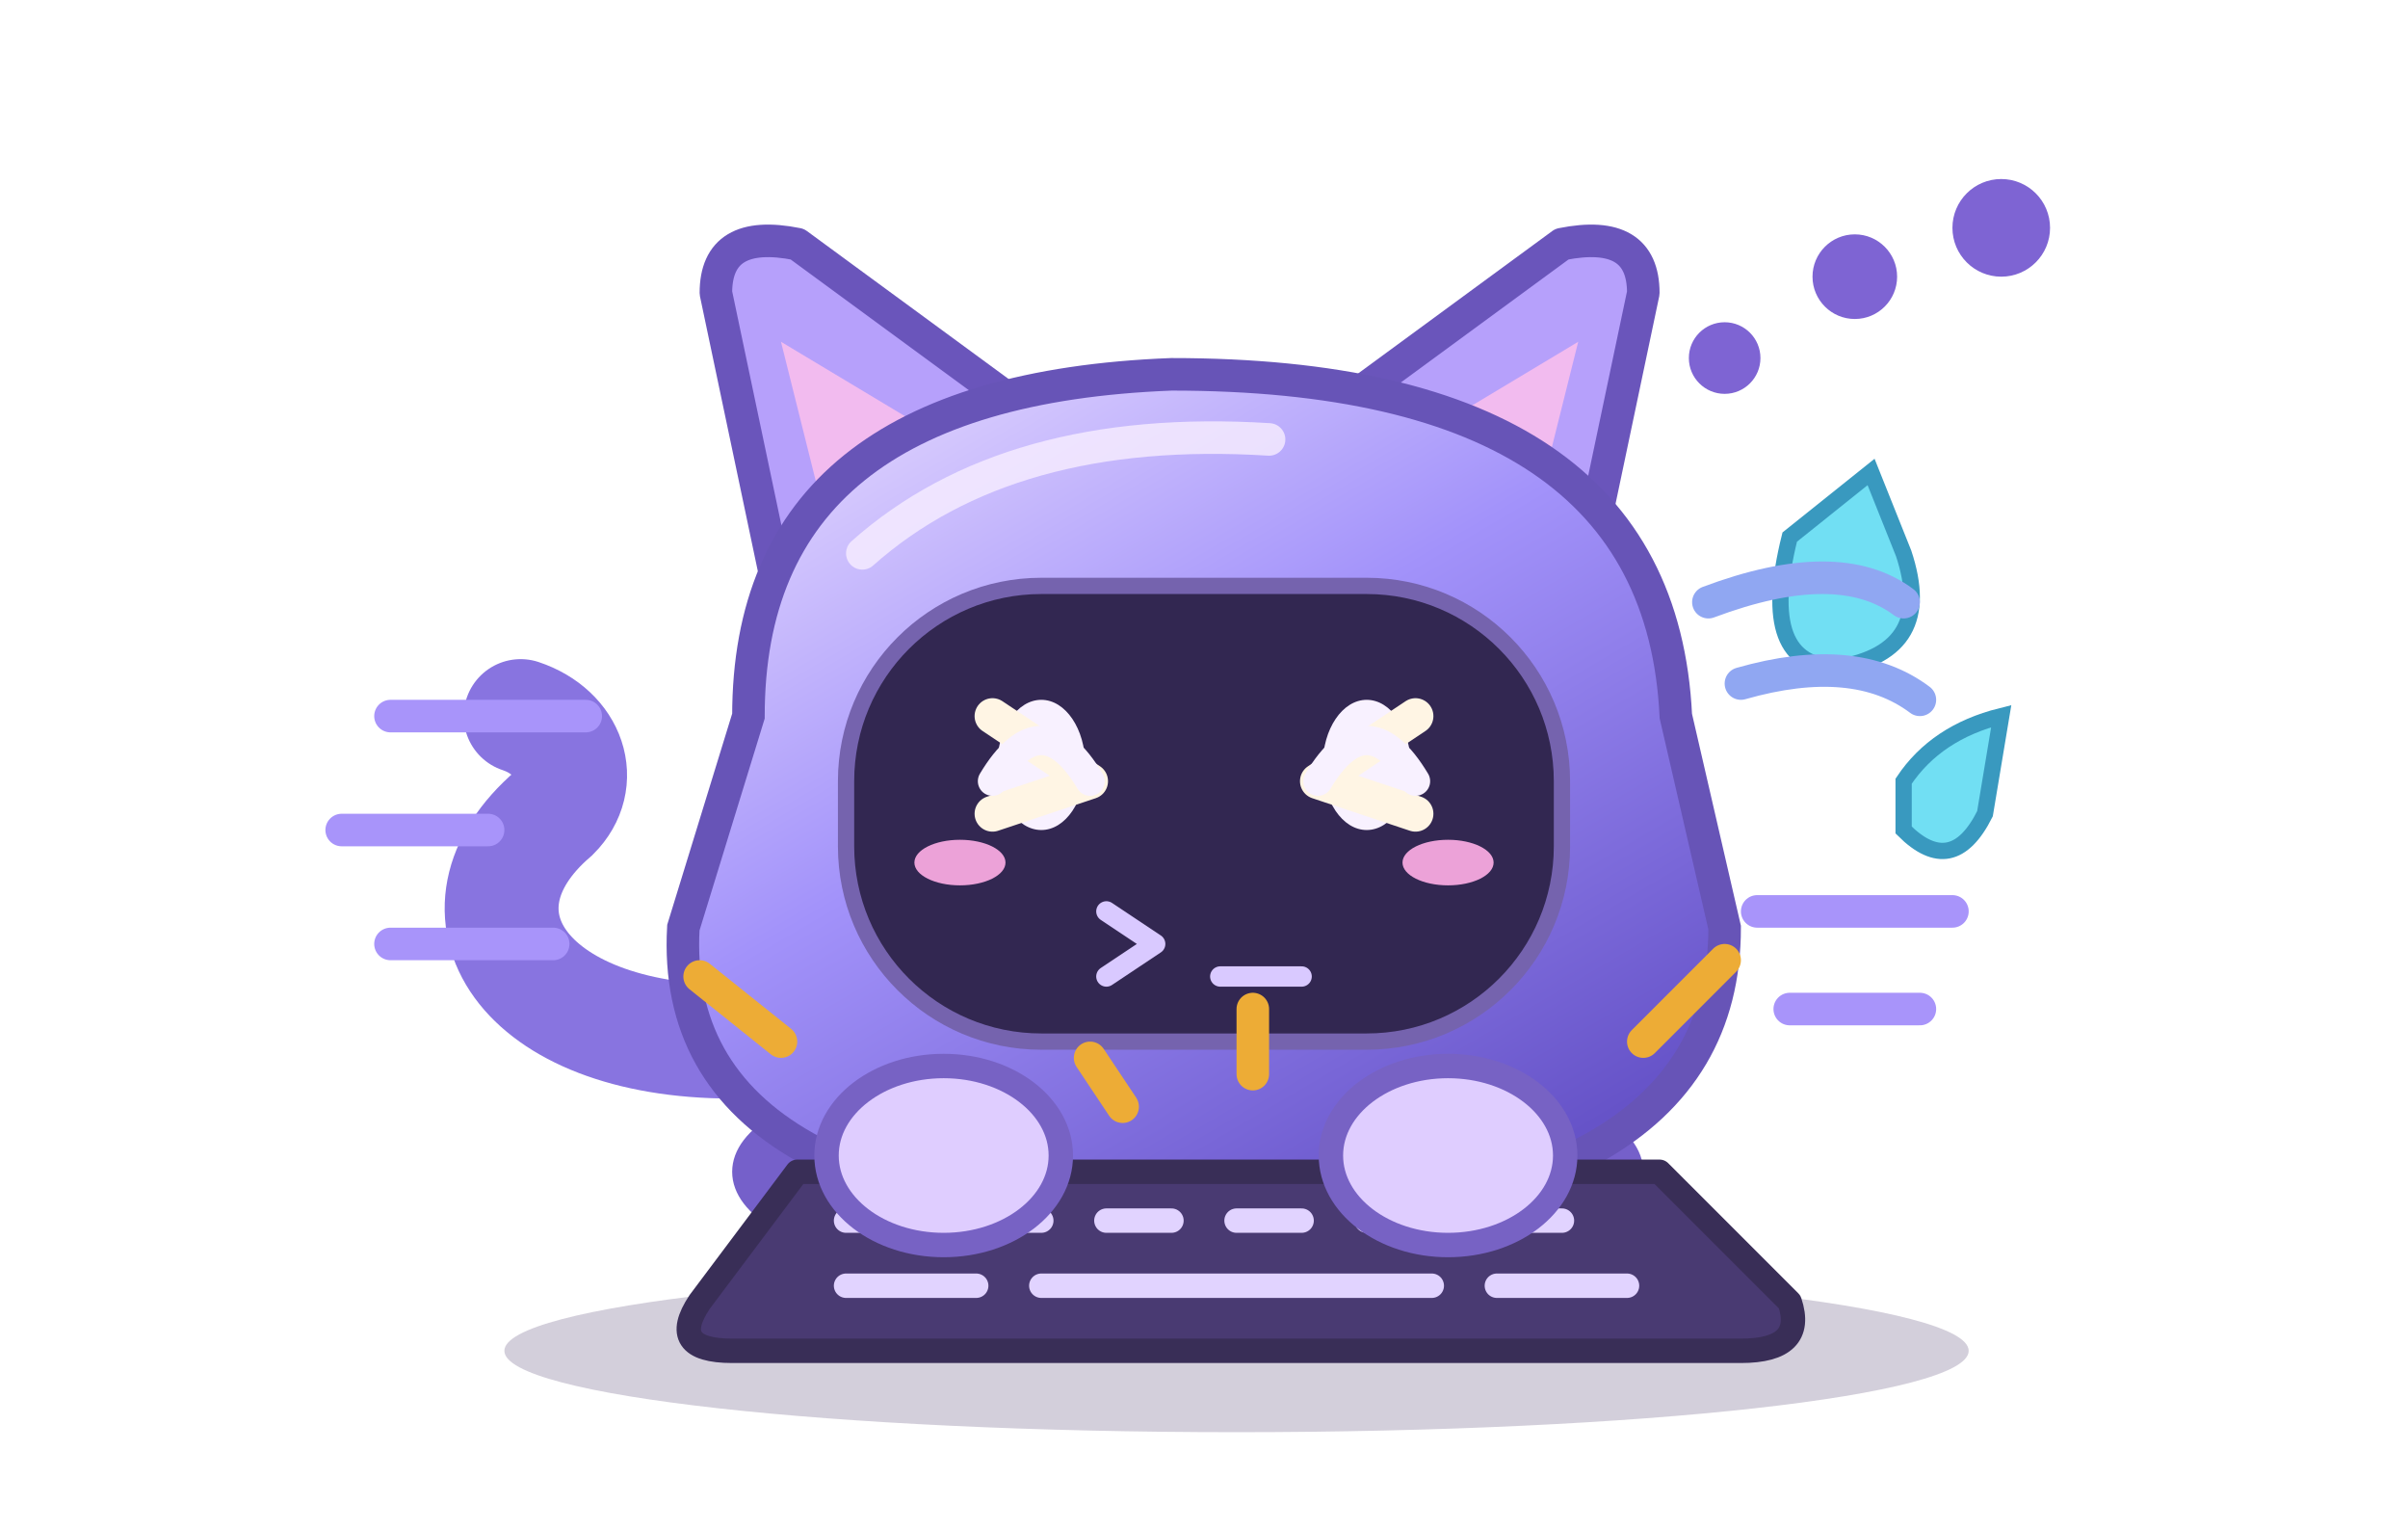
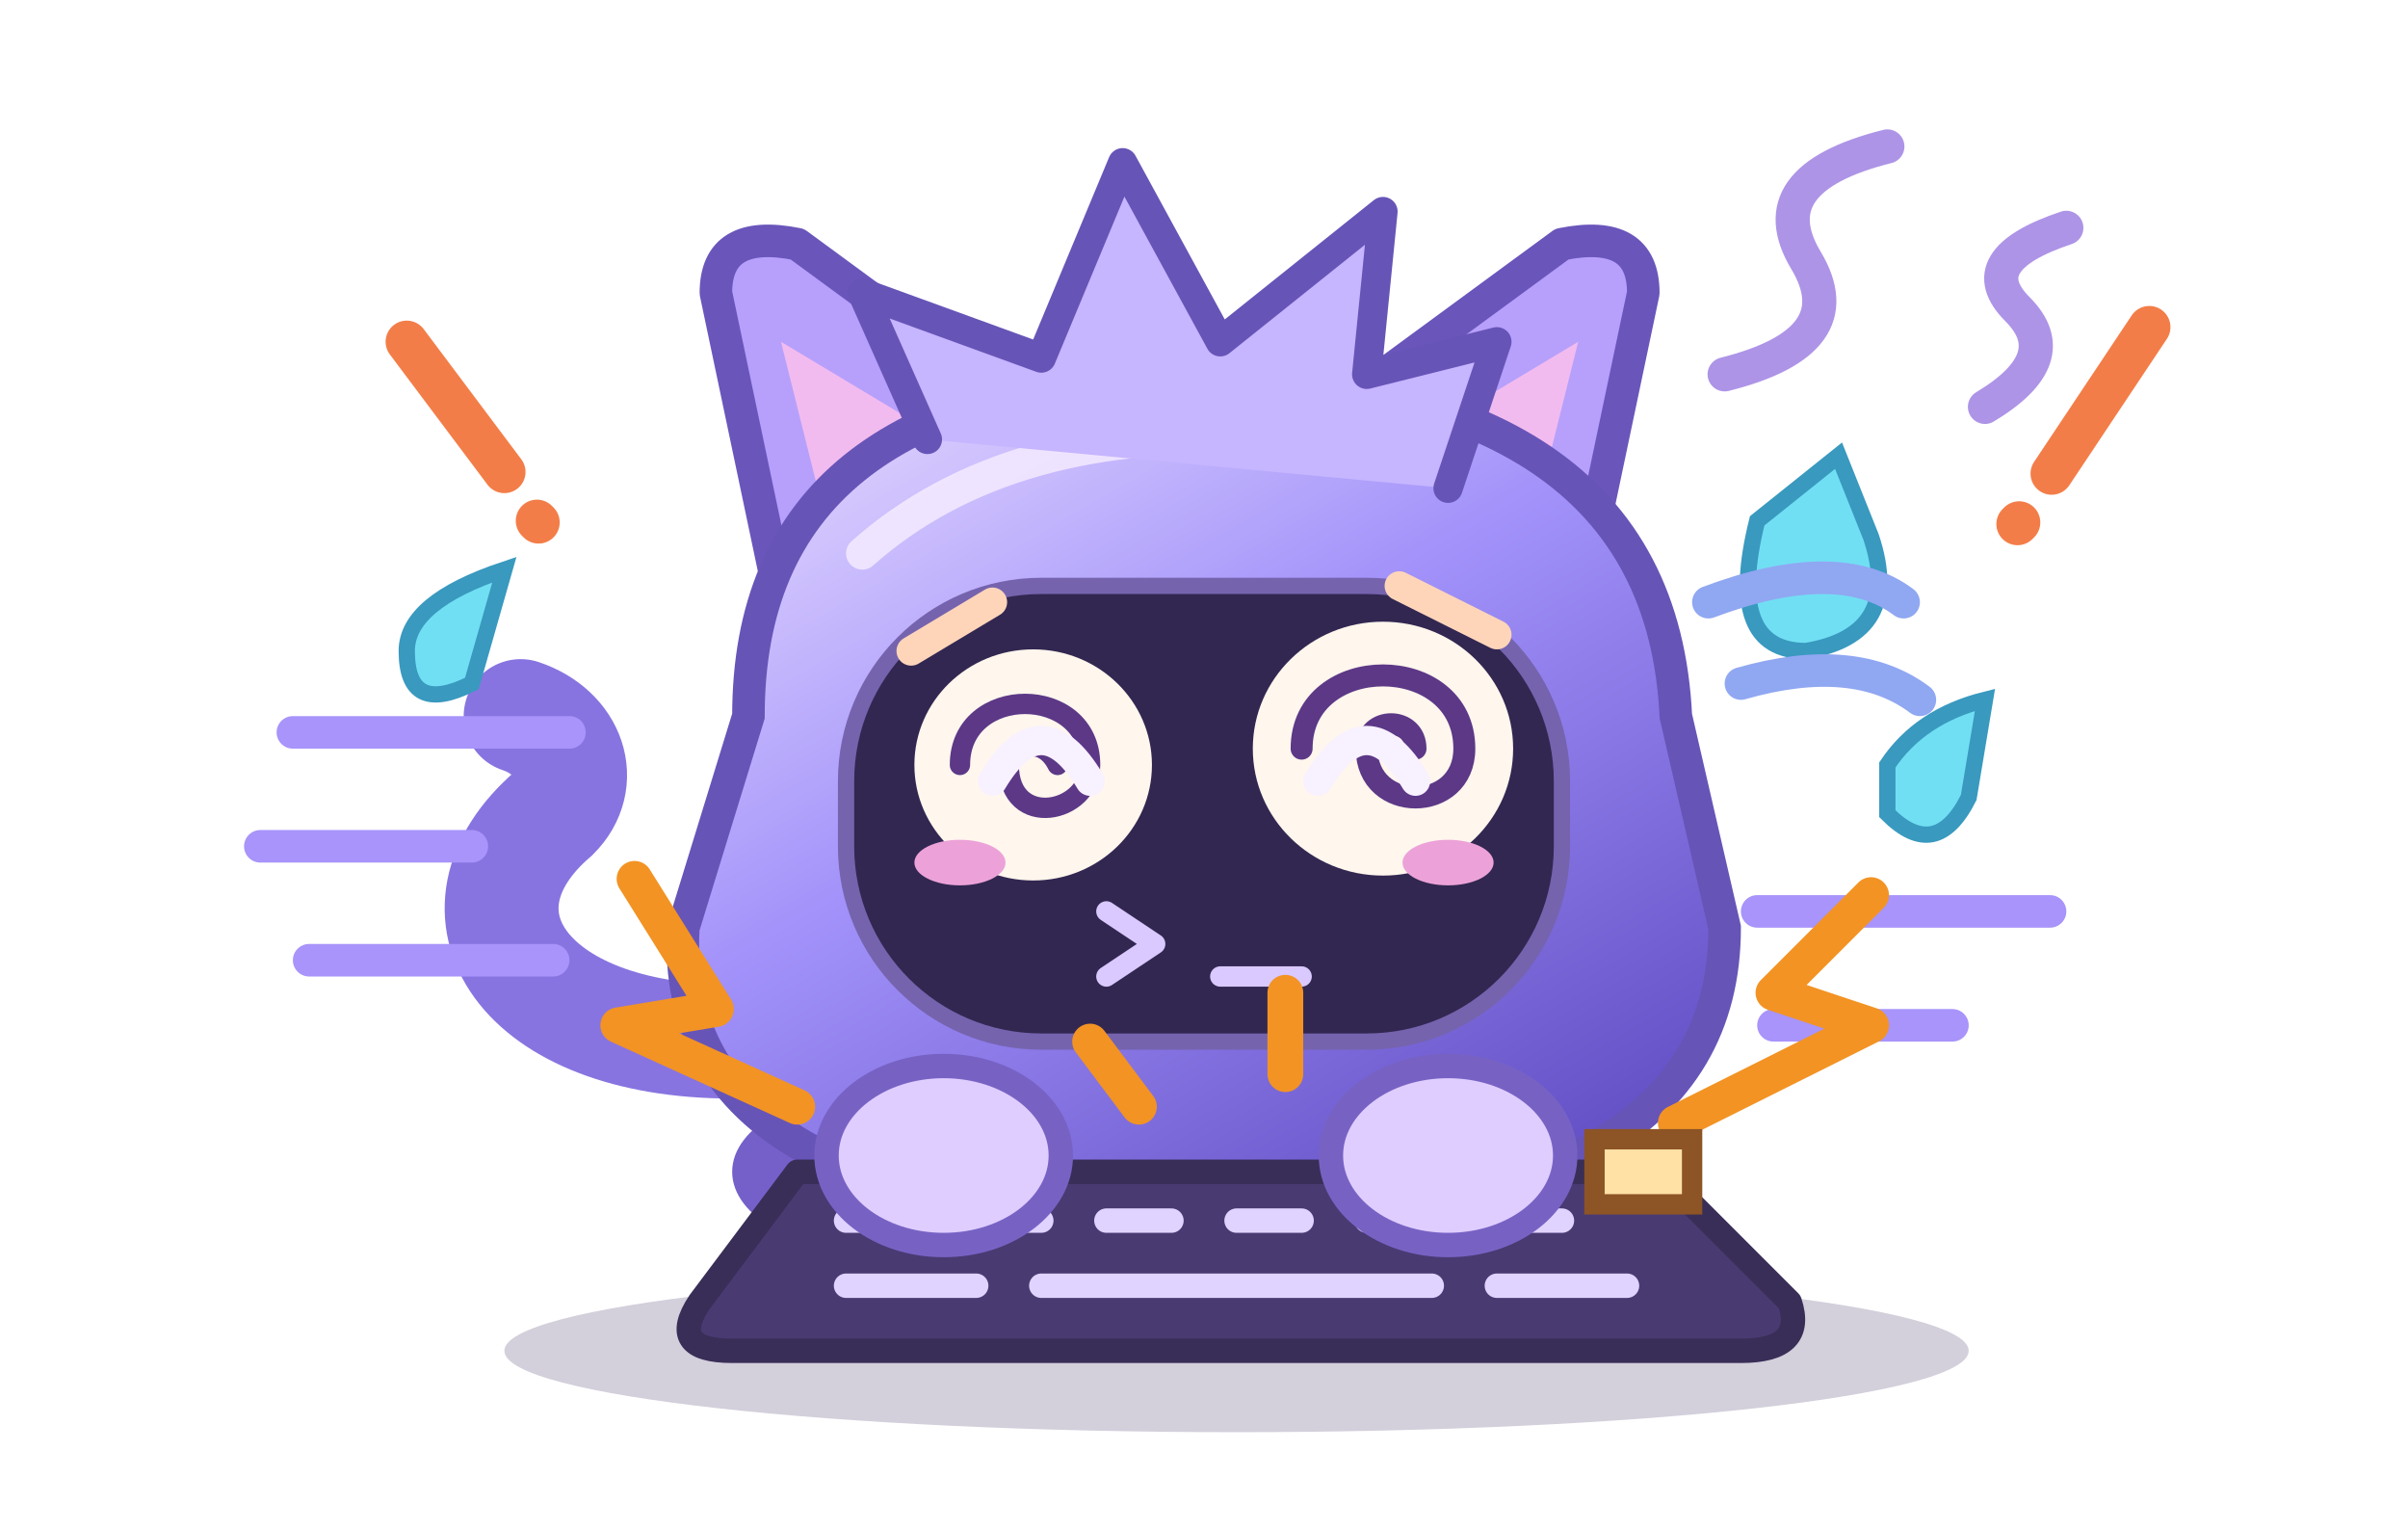
<svg xmlns="http://www.w3.org/2000/svg" viewBox="0 0 148 94">
  <defs>
    <linearGradient id="workshop-shell" x2=".72" y2="1" gradientUnits="objectBoundingBox">
      <stop stop-color="#ede2ff" />
      <stop offset=".48" stop-color="#a292fa" />
      <stop offset="1" stop-color="#6653c8" />
    </linearGradient>
  </defs>
  <ellipse cx="76" cy="83" rx="45" ry="5" fill="#493768" opacity=".24" />
  <path class="tail" d="M45 64c-13 0-18-8-11-14 2-2 1-5-2-6" fill="none" stroke="#8874e0" stroke-width="7" stroke-linecap="round" />
  <g class="pet-body">
    <ellipse cx="54" cy="72" rx="9" ry="5" fill="#7560ca" />
    <ellipse cx="92" cy="72" rx="9" ry="5" fill="#7560ca" />
    <path d="M48 37 44 18q0-4 5-3l15 11m33 11 4-19q0-4-5-3L81 26" fill="#b6a0fb" stroke="#6a55bb" stroke-width="2" stroke-linejoin="round" />
    <path d="m48 21 3 12 7-6zm49 0-3 12-7-6z" fill="#f2bbef" />
    <path d="M46 44q0-20 26-21 30 0 31 21l3 13q0 18-32 18-33 0-32-18z" fill="url(#workshop-shell)" stroke="#6754b7" stroke-width="2" />
    <path d="M53 34q9-8 25-7" fill="none" stroke="#f7edff" stroke-width="2" stroke-linecap="round" opacity=".8" />
    <rect x="52" y="36" width="44" height="28" rx="12" fill="#322751" stroke="#7563ae" />
    <path d="m68 56 3 2-3 2m7 0h5" fill="none" stroke="#d9c9ff" stroke-width="1.25" stroke-linecap="round" stroke-linejoin="round" />
-     <g class="normal-face" fill="#f8f1ff">
-       <ellipse cx="64" cy="47" rx="2.7" ry="4" />
-       <ellipse cx="84" cy="47" rx="2.7" ry="4" />
-     </g>
-     <g class="effort" stroke="#fff5e4" stroke-width="2.2" stroke-linecap="round" stroke-linejoin="round" fill="none">
-       <path d="m61 44 6 4-6 2m26-6-6 4 6 2" />
+     <g class="effort">
+       <path class="wild-hair" d="m57 27-4-9 11 4 5-12 6 11 10-8-1 10 8-2-3 9" fill="#c6b5ff" stroke="#6754b7" stroke-width="1.8" stroke-linecap="round" stroke-linejoin="round" />
+       <ellipse cx="63.5" cy="47" rx="7.3" ry="7.1" fill="#fff6ed" />
+       <ellipse cx="85" cy="46" rx="8" ry="7.8" fill="#fff6ed" />
+       <path class="spiral-eye" d="M59 47c0-5 8-5 8 0 0 3-5 4-5 0 0-1 2-2 3 0" fill="none" stroke="#5c3887" stroke-width="1.25" stroke-linecap="round" />
+       <path class="spiral-eye other" d="M80 46c0-6 10-6 10 0 0 4-6 4-6 0 0-2 3-2 3 0" fill="none" stroke="#5c3887" stroke-width="1.35" stroke-linecap="round" />
+       <path d="m56 40 5-3m25-1 6 3" fill="none" stroke="#ffd5ba" stroke-width="1.8" stroke-linecap="round" />
    </g>
    <g class="rest-face" stroke="#f8f1ff" stroke-width="1.8" stroke-linecap="round" fill="none">
      <path d="M61 48q3-5 6 0m14 0q3-5 6 0" />
    </g>
    <ellipse cx="59" cy="53" rx="2.8" ry="1.4" fill="#eca2d8" />
    <ellipse cx="89" cy="53" rx="2.8" ry="1.4" fill="#eca2d8" />
  </g>
  <g class="keyboard">
    <path d="M49 72h53l8 8q1 3-3 3H45q-4 0-2-3z" fill="#493a72" stroke="#392e57" stroke-width="1.5" stroke-linejoin="round" />
    <path d="M52 75h4m4 0h4m4 0h4m4 0h4m4 0h4m4 0h4m-44 4h8m4 0h24m4 0h8" fill="none" stroke="#e1d3ff" stroke-width="1.5" stroke-linecap="round" />
  </g>
  <ellipse class="paw left" cx="58" cy="71" rx="7.2" ry="5.5" fill="#dfcdff" stroke="#7762c4" stroke-width="1.5" />
  <ellipse class="paw right" cx="89" cy="71" rx="7.2" ry="5.5" fill="#dfcdff" stroke="#7762c4" stroke-width="1.5" />
  <g class="effort">
-     <path class="sweat" d="M110 33q-2 8 3 8 6-1 4-7l-2-5zm7 15q2-3 6-4l-1 6q-2 4-5 1z" fill="#71dff3" stroke="#3999bf" stroke-width="1" />
-     <path class="speed-lines" d="M24 44h12m-15 7h9m-6 7h10m74-2h12m-10 6h8" fill="none" stroke="#a894fa" stroke-width="2" stroke-linecap="round" />
-     <path class="key-sparks" d="m48 64-5-4m58 4 5-5m-29 7v-4m-8 6-2-3" fill="none" stroke="#edac36" stroke-width="2" stroke-linecap="round" />
-   </g>
-   <g class="thinking" fill="#7e64d3">
-     <circle cx="106" cy="22" r="2.2" />
-     <circle cx="114" cy="17" r="2.6" />
-     <circle cx="123" cy="14" r="3" />
+     <path class="sweat" d="M108 32q-2 8 3 8 6-1 4-7l-2-5zm8 15q2-3 6-4l-1 6q-2 4-5 1zM31 35q-6 2-6 5 0 4 4 2z" fill="#71dff3" stroke="#3999bf" stroke-width="1" />
+     <path class="speed-lines" d="M18 45h17m-19 7h13m-10 7h15m74-3h18m-17 7h11" fill="none" stroke="#a894fa" stroke-width="2" stroke-linecap="round" />
+     <path class="key-sparks" d="m49 68-11-5 6-1-5-8m64 15 12-6-6-2 6-6m-36 11v-5m-9 7-3-4" fill="none" stroke="#f29324" stroke-width="2.2" stroke-linecap="round" stroke-linejoin="round" />
+     <path class="flying-key" d="M98 70h6v4h-6z" fill="#ffe0a5" stroke="#8d5425" stroke-width="1.25" />
+     <g class="steam" fill="none" stroke="#ad94e7" stroke-width="2.1" stroke-linecap="round">
+       <path d="M106 23q8-2 5-7t5-7m6 16q5-3 2-6t3-5" />
+     </g>
+     <path class="alarm" d="m25 21 6 8m2 3 .1.1m93-3 6-9m-8 12-.1.1" fill="none" stroke="#f37d48" stroke-width="2.6" stroke-linecap="round" />
  </g>
  <path class="relief" d="M105 37q8-3 12 0m-10 5q7-2 11 1" fill="none" stroke="#90a7f2" stroke-width="2" stroke-linecap="round" />
</svg>
